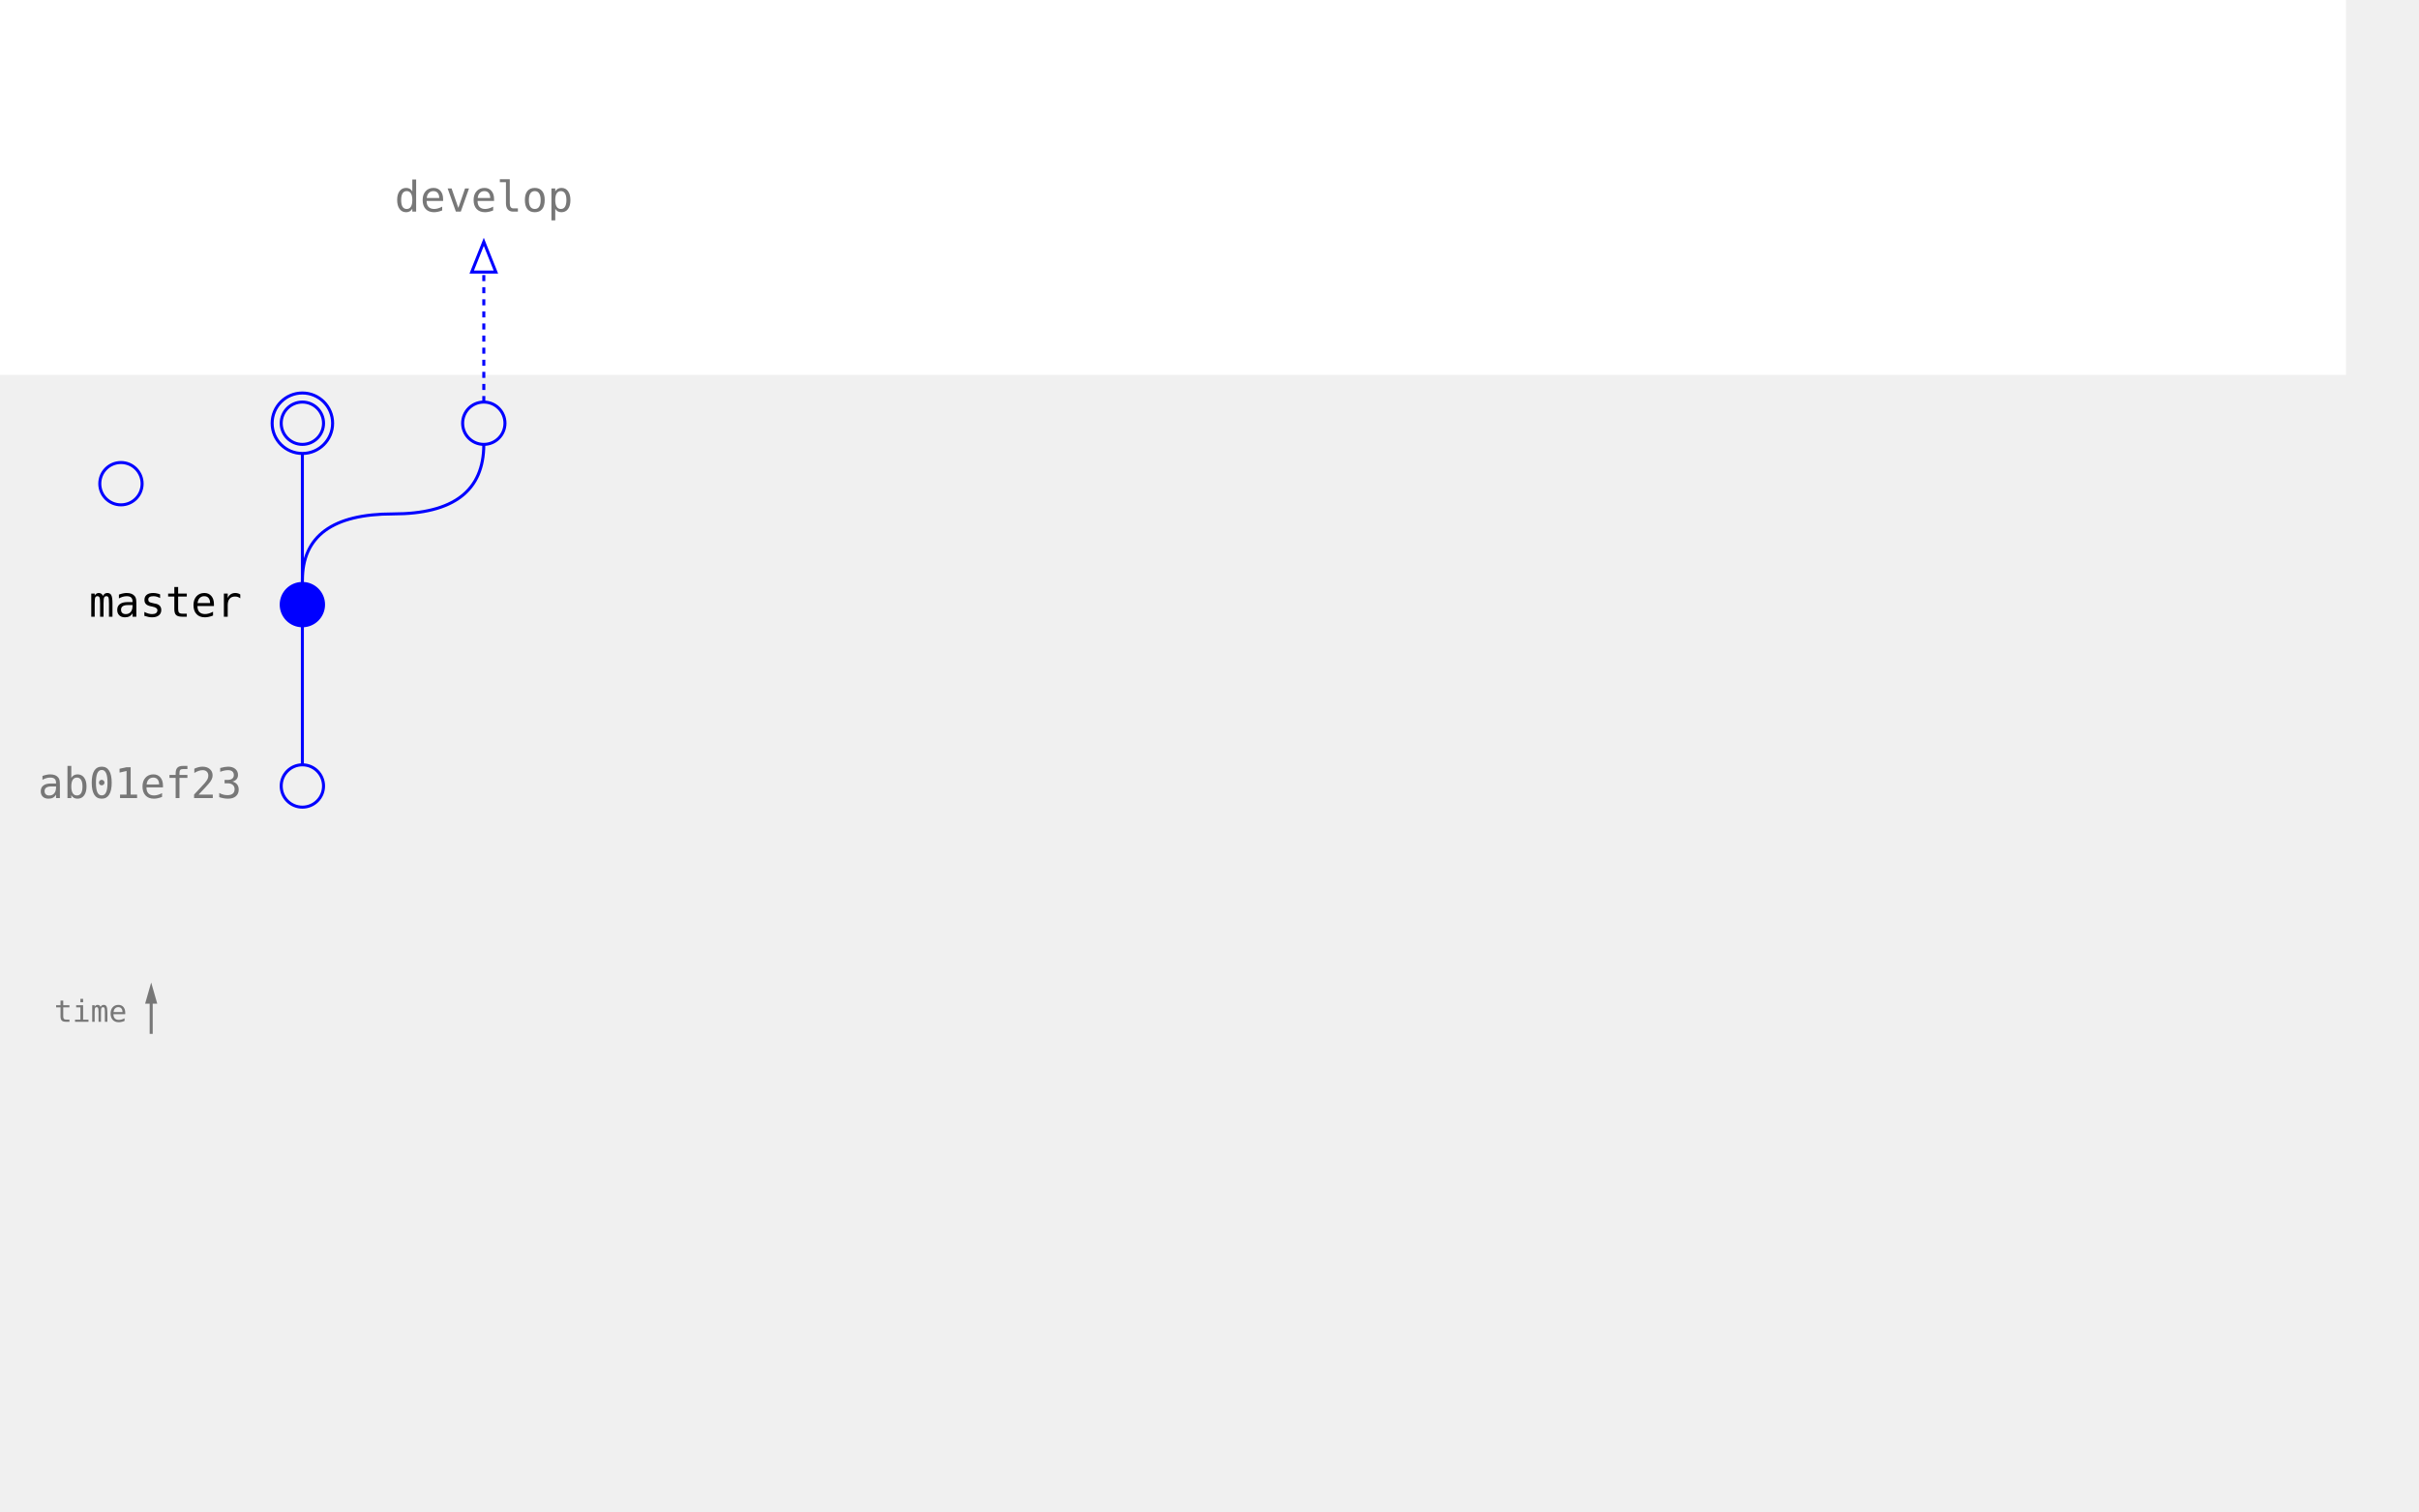
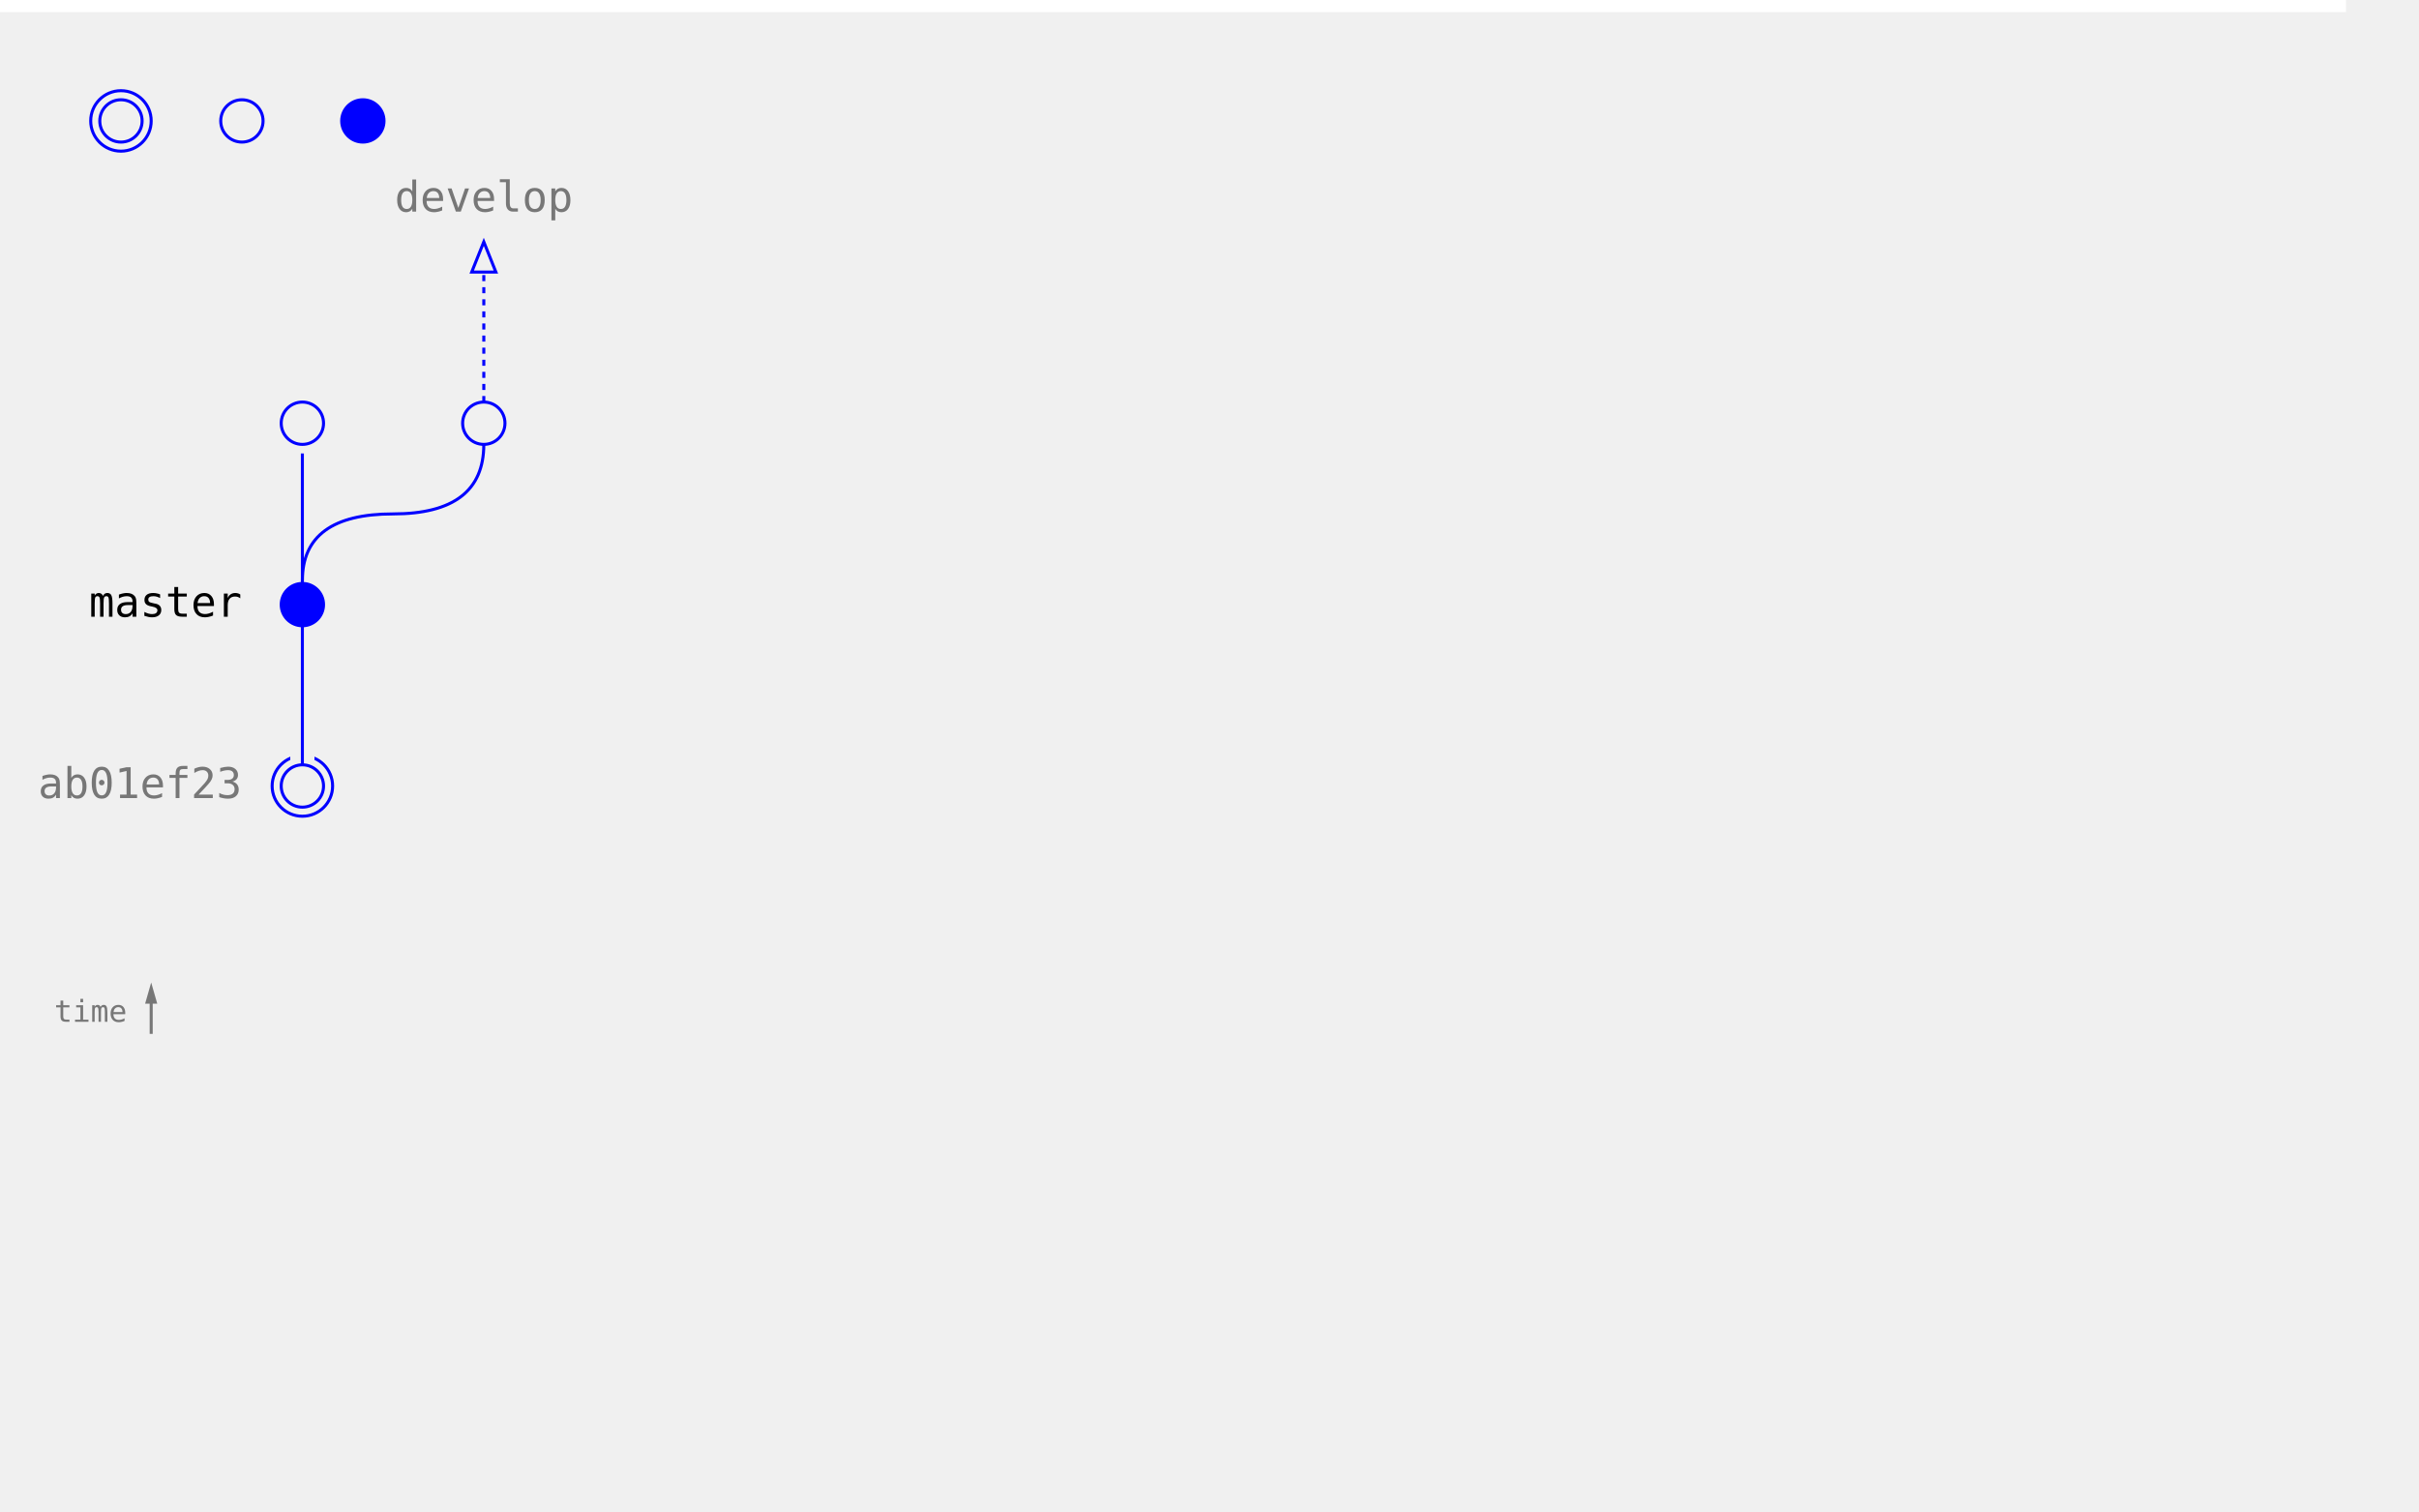
<svg xmlns="http://www.w3.org/2000/svg" xmlns:xlink="http://www.w3.org/1999/xlink" width="800pt" height="500pt" viewBox="0.00 0.00 800.00 500.00">
-   <g id="git" class="graph" transform="scale(1 1) rotate(0) translate(0 120)">
+   <g id="git" class="graph" transform="scale(1 1) rotate(0) translate(0 0)">
    <polygon fill="#ffffff" stroke="transparent" points="-4,4 -4,-122.29 775.863,-122.29 775.863,4 -4,4" />
    <defs>
+       <g id="root-commit">
+         <ellipse fill="#f0f0f0" stroke="none" cx="0" cy="0" rx="15" ry="15" />
+         <ellipse fill="none" stroke="blue" cx="0" cy="0" rx="10" ry="10" />
+         <ellipse fill="none" stroke="blue" cx="0" cy="0" rx="7" ry="7" />
+       </g>
      <g id="commit">
        <ellipse fill="#f0f0f0" stroke="none" cx="0" cy="0" rx="15" ry="15" />
        <ellipse fill="none" stroke="blue" cx="0" cy="0" rx="7" ry="7" />
      </g>
+       <g id="selected-commit">
+         <ellipse fill="#f0f0f0" stroke="none" cx="0" cy="0" rx="15" ry="15" />
+         <ellipse fill="blue" stroke="blue" cx="0" cy="0" rx="7" ry="7" />
+       </g>
    </defs>
-     <use xlink:href="#commit" x="40" y="40" />
-     <ellipse fill="#f0f0f0" stroke="none" cx="100" cy="20" rx="15" ry="15" />
-     <ellipse fill="none" stroke="blue" cx="100" cy="20" rx="10" ry="10" />
-     <ellipse fill="none" stroke="blue" cx="100" cy="20" rx="7" ry="7" />
-     <ellipse fill="#f0f0f0" stroke="none" cx="100" cy="80" rx="15" ry="15" />
-     <ellipse fill="blue" stroke="blue" cx="100" cy="80" rx="7" ry="7" />
-     <text text-anchor="end" x="80" y="84" font-family="Mono" font-size="14.00" fill="black">master</text>
-     <line stroke="#f0f0f0" stroke-width="8" x1="100" y1="32" x2="100" y2="70" />
-     <line stroke="blue" x1="100" y1="30" x2="100" y2="73" />
-     <ellipse fill="#f0f0f0" stroke="none" cx="100" cy="140" rx="15" ry="15" />
-     <ellipse fill="none" stroke="blue" cx="100" cy="140" rx="7" ry="7" />
-     <text text-anchor="end" x="80" y="144" font-family="Mono" font-size="14.00" fill="#777">ab01ef23</text>
-     <line stroke="#f0f0f0" stroke-width="8" x1="100" y1="88" x2="100" y2="132" />
-     <line stroke="blue" x1="100" y1="87" x2="100" y2="133" />
-     <ellipse fill="#f0f0f0" stroke="none" cx="160" cy="20" rx="15" ry="15" />
-     <ellipse fill="none" stroke="blue" cx="160" cy="20" rx="7" ry="7" />
-     <path d="M100,72 Q100,50  130,50         T160,27" fill="none" stroke="blue" />
-     <text text-anchor="middle" x="160" y="-50" font-family="Mono" font-size="14.00" fill="#777">develop</text>
-     <line stroke="blue" stroke-dasharray="2 2" x1="160" y1="13" x2="160" y2="-30" />
-     <polygon fill="none" stroke="blue" points="156,-30 164,-30 160,-40" />
-     <text text-anchor="end" x="42" y="218" font-family="Mono" font-size="10.00" fill="#777">time</text>
-     <line stroke="#777" x1="50" y1="222" x2="50" y2="210" />
-     <polygon fill="#777" stroke="none" points="48,212 52,212 50,205" />
+     <use xlink:href="#root-commit" x="40" y="40" />
+     <use xlink:href="#commit" x="80" y="40" />
+     <use xlink:href="#selected-commit" x="120" y="40" />
+     <use xlink:href="#commit" x="100" y="140" />
+     <use xlink:href="#selected-commit" x="100" y="200" />
+     <text text-anchor="end" x="80" y="204" font-family="Mono" font-size="14.00" fill="black">master</text>
+     <line stroke="#f0f0f0" stroke-width="8" x1="100" y1="152" x2="100" y2="190" />
+     <line stroke="blue" x1="100" y1="150" x2="100" y2="193" />
+     <use xlink:href="#root-commit" x="100" y="260" />
+     <text text-anchor="end" x="80" y="264" font-family="Mono" font-size="14.00" fill="#777">ab01ef23</text>
+     <line stroke="#f0f0f0" stroke-width="8" x1="100" y1="208" x2="100" y2="252" />
+     <line stroke="blue" x1="100" y1="207" x2="100" y2="253" />
+     <use xlink:href="#commit" x="160" y="140" />
+     <path d="M100,192 Q100,170  130,170         T160,147" fill="none" stroke="blue" />
+     <text text-anchor="middle" x="160" y="70" font-family="Mono" font-size="14.00" fill="#777">develop</text>
+     <line stroke="blue" stroke-dasharray="2 2" x1="160" y1="133" x2="160" y2="90" />
+     <polygon fill="none" stroke="blue" points="156,90 164,90 160,80" />
+     <text text-anchor="end" x="42" y="338" font-family="Mono" font-size="10.00" fill="#777">time</text>
+     <line stroke="#777" x1="50" y1="342" x2="50" y2="330" />
+     <polygon fill="#777" stroke="none" points="48,332 52,332 50,325" />
  </g>
</svg>
